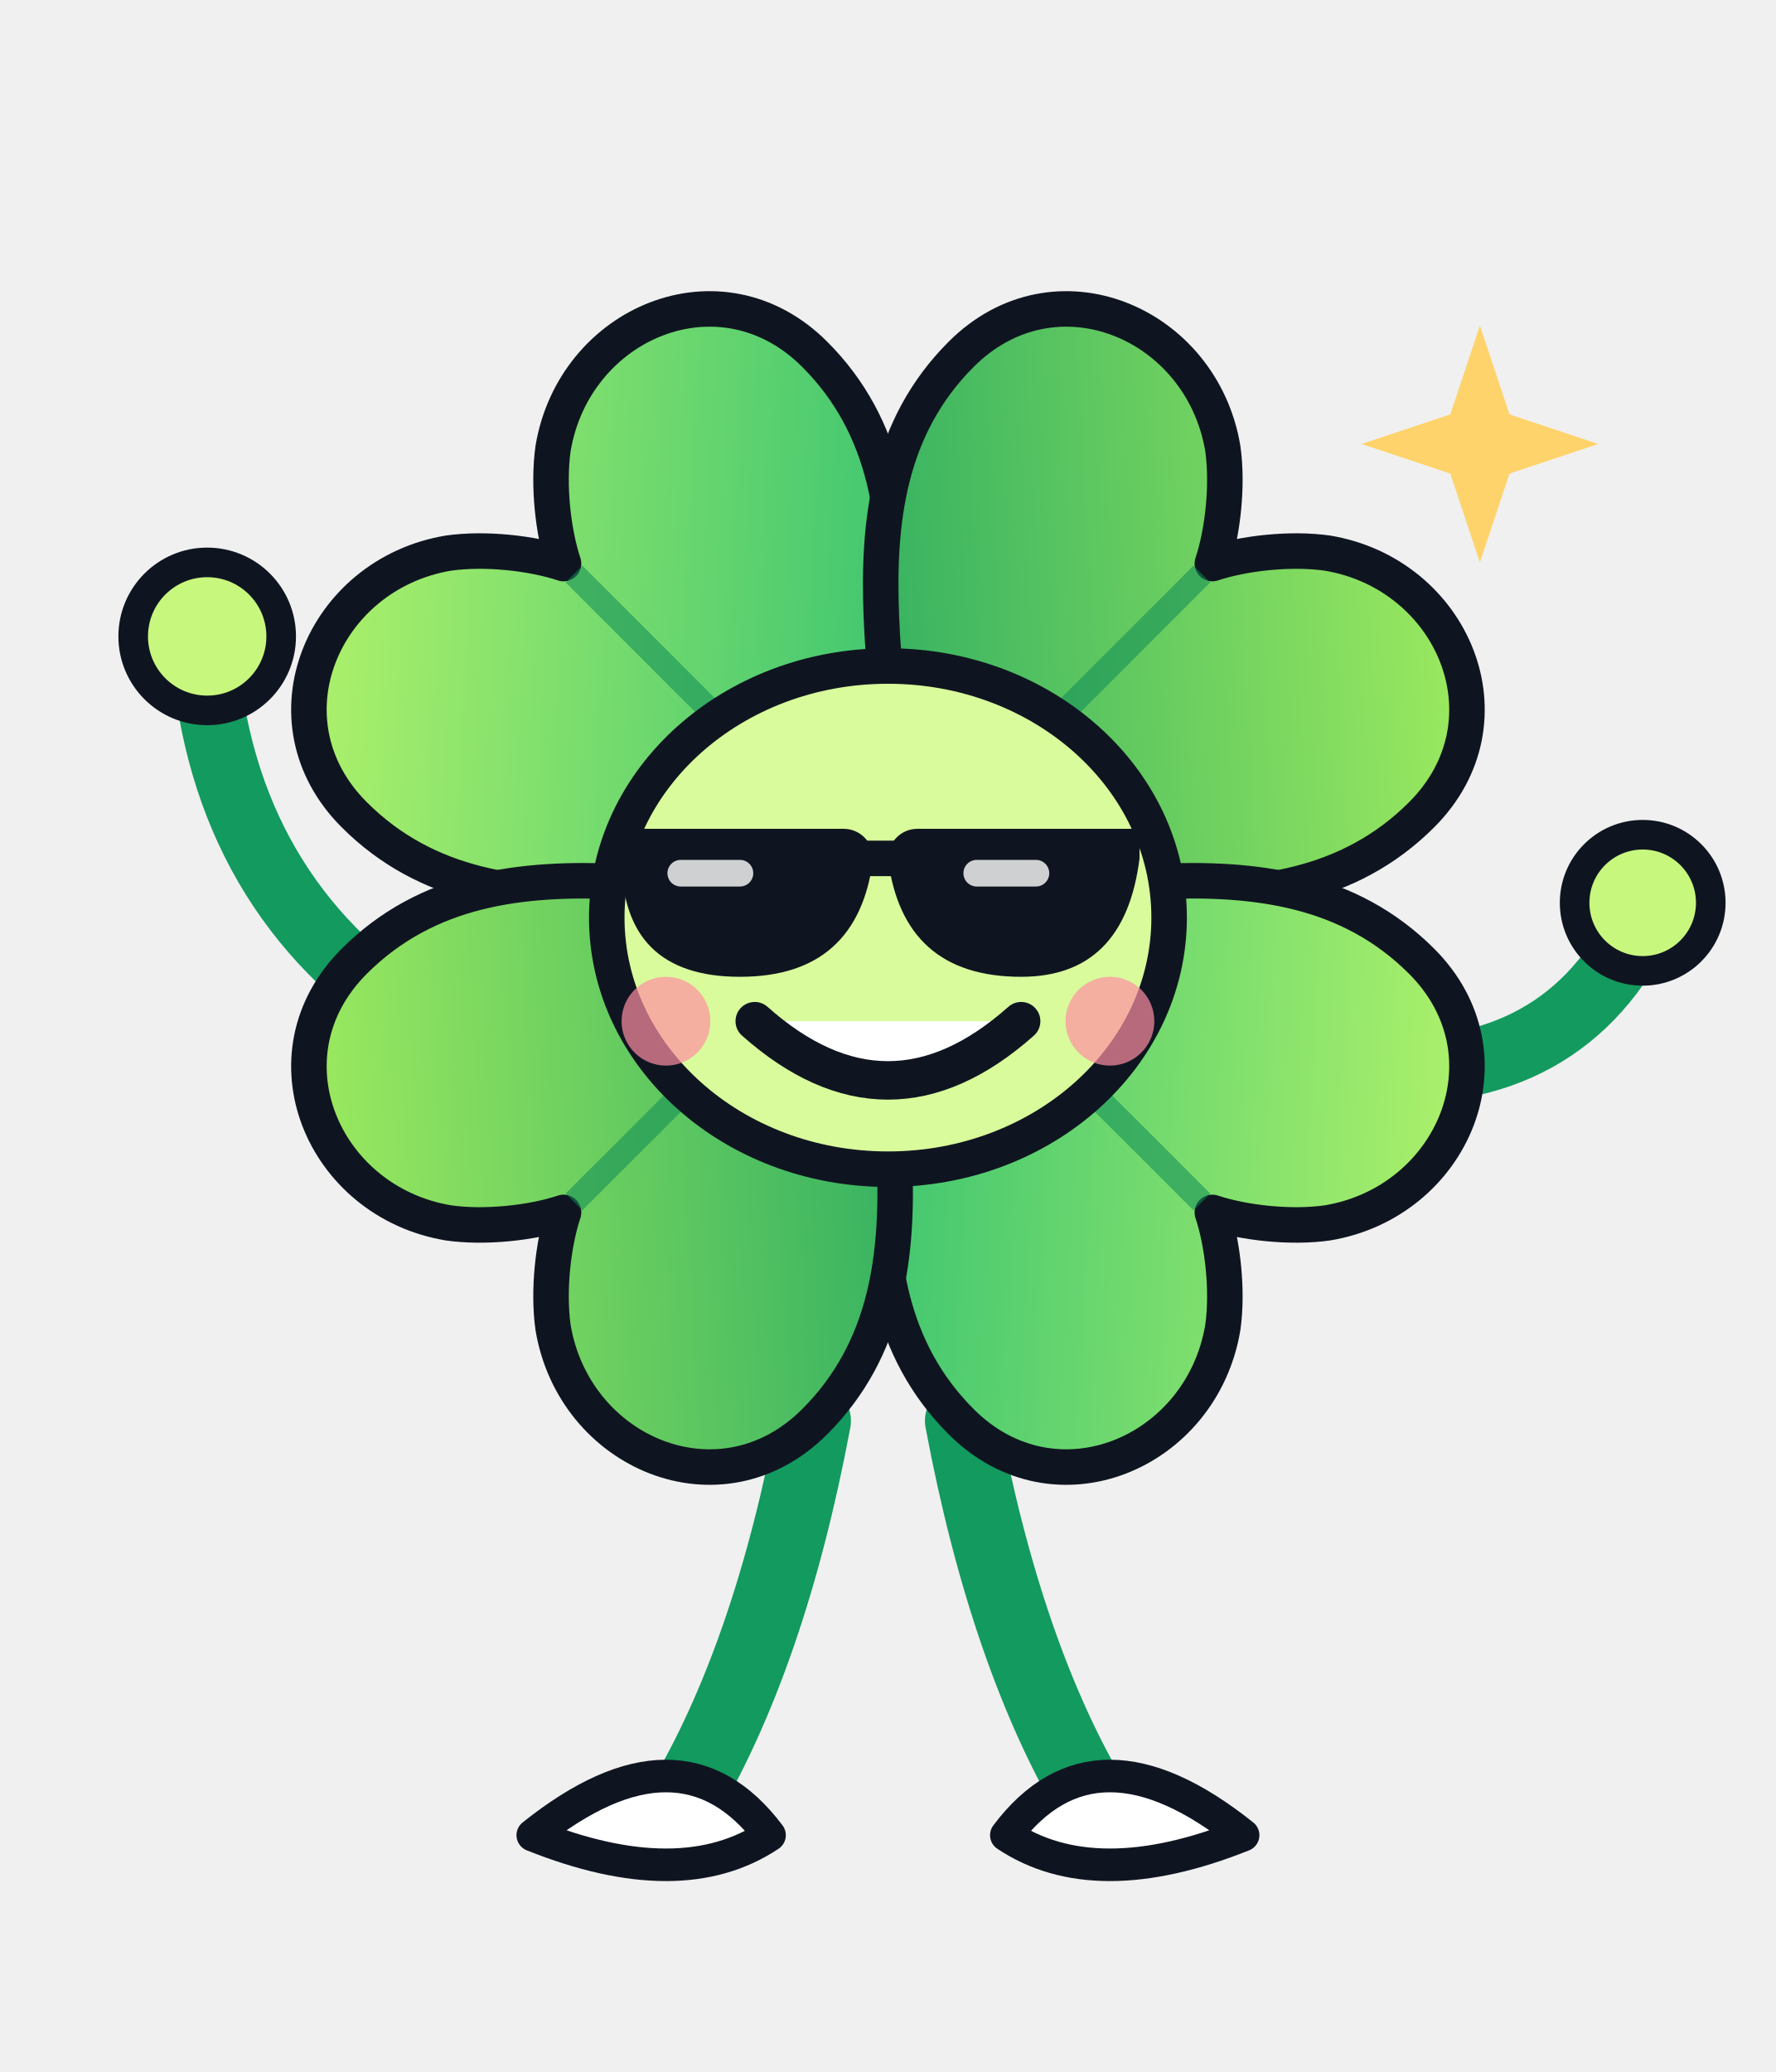
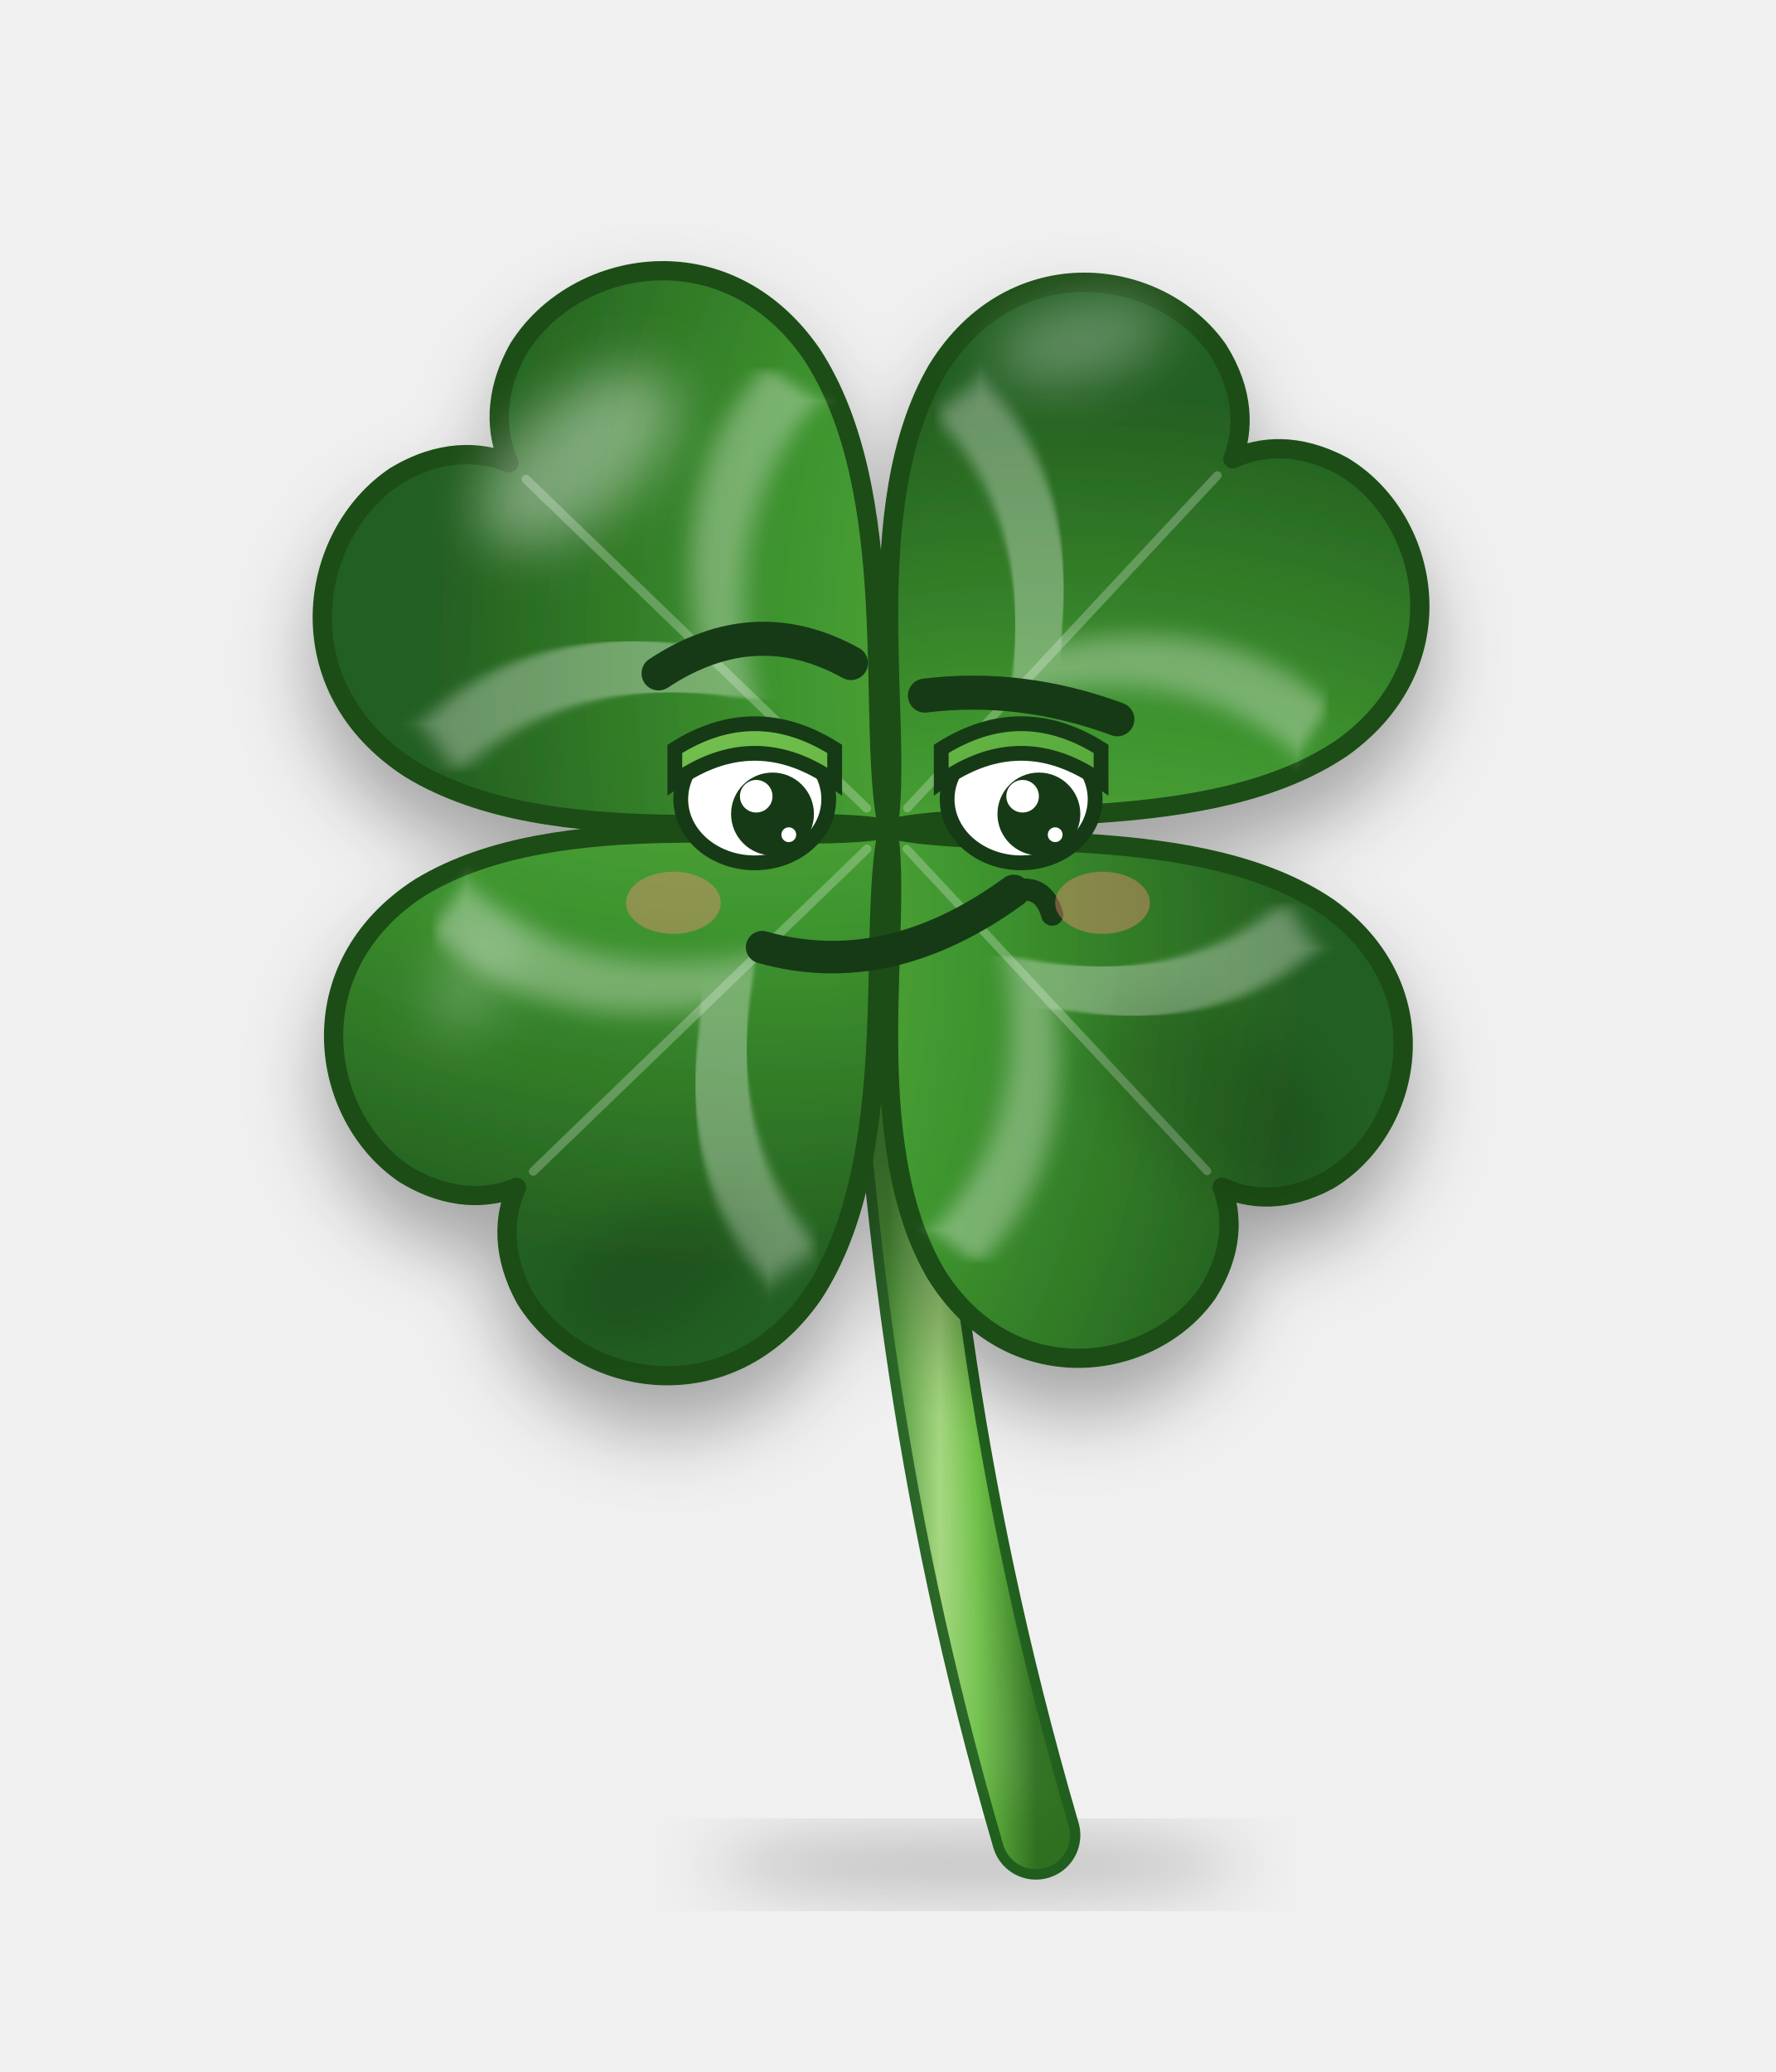
- <svg xmlns="http://www.w3.org/2000/svg" viewBox="0 0 120 140" role="img" aria-label="Clvr, the four-leaf clover coach">
+ <svg xmlns="http://www.w3.org/2000/svg" viewBox="0 0 120 140">
  <defs>
-     <linearGradient id="lf" x1="0" y1="0" x2="1" y2="1">
-       <stop offset="0" stop-color="#b8f56a" />
-       <stop offset="1" stop-color="#17b673" />
+     <filter id="plsh" x="-30%" y="-30%" width="160%" height="160%">
+       <feDropShadow dx="0" dy="3" stdDeviation="2.6" flood-color="#000" flood-opacity="0.32" />
+     </filter>
+     <filter id="plsoft">
+       <feGaussianBlur stdDeviation=".6" />
+     </filter>
+     <filter id="plbl">
+       <feGaussianBlur stdDeviation="2.6" />
+     </filter>
+     <filter id="plmat" x="-50%" y="-50%" width="200%" height="200%">
+       <feGaussianBlur stdDeviation="1.8" />
+     </filter>
+     <radialGradient id="plg" gradientUnits="userSpaceOnUse" cx="42" cy="28" r="80">
+       <stop offset="0" stop-color="#a9dd86" />
+       <stop offset=".3" stop-color="#6fbd4a" />
+       <stop offset=".7" stop-color="#3f962f" />
+       <stop offset="1" stop-color="#245f20" />
+     </radialGradient>
+     <linearGradient id="plst" x1="0" y1="0" x2="1" y2="0">
+       <stop offset="0" stop-color="#3e8a28" />
+       <stop offset=".35" stop-color="#9fd477" />
+       <stop offset=".6" stop-color="#6cbf44" />
+       <stop offset="1" stop-color="#2f7020" />
    </linearGradient>
-     <linearGradient id="lf2" x1="1" y1="0" x2="0" y2="1">
-       <stop offset="0" stop-color="#a6ef5f" />
-       <stop offset="1" stop-color="#119d62" />
-     </linearGradient>
+     <clipPath id="plclip">
+       <path transform="translate(60 56) rotate(-46) scale(1.0)" d="M0 0 C-4 -6 -17 -15 -19.5 -26 C-21.5 -36 -13 -42 -6 -40.5 C-2.6 -39.6 -0.8 -37.6 0 -35.6 C0.8 -37.6 2.6 -39.6 6 -40.5 C13 -42 21.5 -36 19.5 -26 C17 -15 4 -6 0 0z" />
+       <path transform="translate(60 56) rotate(43) scale(0.96)" d="M0 0 C-4 -6 -17 -15 -19.5 -26 C-21.5 -36 -13 -42 -6 -40.5 C-2.6 -39.6 -0.8 -37.6 0 -35.6 C0.8 -37.6 2.6 -39.6 6 -40.5 C13 -42 21.5 -36 19.5 -26 C17 -15 4 -6 0 0z" />
+       <path transform="translate(60 56) rotate(137) scale(0.93)" d="M0 0 C-4 -6 -17 -15 -19.5 -26 C-21.5 -36 -13 -42 -6 -40.5 C-2.6 -39.6 -0.8 -37.6 0 -35.6 C0.8 -37.6 2.6 -39.6 6 -40.5 C13 -42 21.5 -36 19.5 -26 C17 -15 4 -6 0 0z" />
+       <path transform="translate(60 56) rotate(226) scale(0.98)" d="M0 0 C-4 -6 -17 -15 -19.5 -26 C-21.5 -36 -13 -42 -6 -40.5 C-2.6 -39.6 -0.8 -37.6 0 -35.6 C0.8 -37.6 2.6 -39.6 6 -40.5 C13 -42 21.5 -36 19.5 -26 C17 -15 4 -6 0 0z" />
+     </clipPath>
  </defs>
-   <path d="M55 96 Q52 112 46 122" stroke="#139a5f" stroke-width="5" fill="none" stroke-linecap="round" />
-   <path d="M65 96 Q68 112 74 122" stroke="#139a5f" stroke-width="5" fill="none" stroke-linecap="round" />
-   <path d="M36 124 q10 -8 16 0 q-6 4 -16 0z" fill="#ffffff" stroke="#0f1520" stroke-width="2.2" stroke-linejoin="round" />
-   <path d="M68 124 q6 -8 16 0 q-10 4 -16 0z" fill="#ffffff" stroke="#0f1520" stroke-width="2.2" stroke-linejoin="round" />
-   <path d="M30 70 Q16 62 14 46" stroke="#139a5f" stroke-width="4.5" fill="none" stroke-linecap="round" />
-   <circle cx="14" cy="43" r="5" fill="#c8f77e" stroke="#0f1520" stroke-width="2" />
-   <path d="M90 72 Q104 74 110 64" stroke="#139a5f" stroke-width="4.5" fill="none" stroke-linecap="round" />
-   <circle cx="111" cy="61" r="4.6" fill="#c8f77e" stroke="#0f1520" stroke-width="2" />
-   <g stroke="#0f1520" stroke-width="2.4" stroke-linejoin="round">
-     <path transform="translate(60 60) rotate(-45)" d="M0 0 C-6 -9 -22 -15 -22 -29 C-22 -38 -12 -42 -5 -37 C-3 -35.5 -1 -33 0 -31 C1 -33 3 -35.5 5 -37 C12 -42 22 -38 22 -29 C22 -15 6 -9 0 0z" fill="url(#lf)" />
-     <path transform="translate(60 60) rotate(-45)" d="M0 -6 L0 -30" stroke="#0e8a55" stroke-width="1.6" fill="none" opacity=".55" />
-     <path transform="translate(60 60) rotate(45)" d="M0 0 C-6 -9 -22 -15 -22 -29 C-22 -38 -12 -42 -5 -37 C-3 -35.5 -1 -33 0 -31 C1 -33 3 -35.5 5 -37 C12 -42 22 -38 22 -29 C22 -15 6 -9 0 0z" fill="url(#lf2)" />
-     <path transform="translate(60 60) rotate(45)" d="M0 -6 L0 -30" stroke="#0e8a55" stroke-width="1.6" fill="none" opacity=".55" />
-     <path transform="translate(60 60) rotate(135)" d="M0 0 C-6 -9 -22 -15 -22 -29 C-22 -38 -12 -42 -5 -37 C-3 -35.5 -1 -33 0 -31 C1 -33 3 -35.5 5 -37 C12 -42 22 -38 22 -29 C22 -15 6 -9 0 0z" fill="url(#lf)" />
-     <path transform="translate(60 60) rotate(135)" d="M0 -6 L0 -30" stroke="#0e8a55" stroke-width="1.6" fill="none" opacity=".55" />
-     <path transform="translate(60 60) rotate(225)" d="M0 0 C-6 -9 -22 -15 -22 -29 C-22 -38 -12 -42 -5 -37 C-3 -35.5 -1 -33 0 -31 C1 -33 3 -35.5 5 -37 C12 -42 22 -38 22 -29 C22 -15 6 -9 0 0z" fill="url(#lf2)" />
-     <path transform="translate(60 60) rotate(225)" d="M0 -6 L0 -30" stroke="#0e8a55" stroke-width="1.6" fill="none" opacity=".55" />
+   <ellipse cx="66" cy="126" rx="18" ry="2.6" fill="#000" opacity=".22" filter="url(#plbl)" />
+   <path d="M60 60 C61 80 63 100 70 124" stroke="#1f5e1c" stroke-width="6.0" fill="none" stroke-linecap="round" />
+   <path d="M60 60 C61 80 63 100 70 124" stroke="url(#plst)" stroke-width="4.6" fill="none" stroke-linecap="round" />
+   <path d="M59.2 64 C60 82 62 100 68.4 121" stroke="#fff" stroke-width="1.2" fill="none" stroke-linecap="round" opacity=".3" filter="url(#plmat)" />
+   <g filter="url(#plsh)">
+     <path transform="translate(60 56) rotate(-46) scale(1.0)" d="M0 0 C-4 -6 -17 -15 -19.5 -26 C-21.5 -36 -13 -42 -6 -40.5 C-2.6 -39.6 -0.8 -37.6 0 -35.6 C0.8 -37.6 2.6 -39.6 6 -40.5 C13 -42 21.5 -36 19.5 -26 C17 -15 4 -6 0 0z" fill="url(#plg)" stroke="#1a4d18" stroke-width="1.3" vector-effect="non-scaling-stroke" stroke-linejoin="round" />
+     <path transform="translate(60 56) rotate(43) scale(0.96)" d="M0 0 C-4 -6 -17 -15 -19.5 -26 C-21.5 -36 -13 -42 -6 -40.5 C-2.6 -39.6 -0.8 -37.6 0 -35.6 C0.8 -37.6 2.6 -39.6 6 -40.5 C13 -42 21.5 -36 19.5 -26 C17 -15 4 -6 0 0z" fill="url(#plg)" stroke="#1a4d18" stroke-width="1.3" vector-effect="non-scaling-stroke" stroke-linejoin="round" />
+     <path transform="translate(60 56) rotate(137) scale(0.93)" d="M0 0 C-4 -6 -17 -15 -19.5 -26 C-21.5 -36 -13 -42 -6 -40.5 C-2.6 -39.6 -0.8 -37.6 0 -35.6 C0.8 -37.6 2.6 -39.6 6 -40.5 C13 -42 21.5 -36 19.5 -26 C17 -15 4 -6 0 0z" fill="url(#plg)" stroke="#1a4d18" stroke-width="1.3" vector-effect="non-scaling-stroke" stroke-linejoin="round" />
+     <path transform="translate(60 56) rotate(226) scale(0.98)" d="M0 0 C-4 -6 -17 -15 -19.5 -26 C-21.5 -36 -13 -42 -6 -40.5 C-2.6 -39.6 -0.8 -37.6 0 -35.6 C0.8 -37.6 2.6 -39.6 6 -40.5 C13 -42 21.5 -36 19.5 -26 C17 -15 4 -6 0 0z" fill="url(#plg)" stroke="#1a4d18" stroke-width="1.3" vector-effect="non-scaling-stroke" stroke-linejoin="round" />
  </g>
-   <ellipse cx="60" cy="62" rx="19" ry="17" fill="#d9fb9c" stroke="#0f1520" stroke-width="2.4" />
-   <path d="M43 56 h14 a2 2 0 0 1 2 2 q-1 8 -9 8 q-8 0 -8 -8z" fill="#0f1520" />
-   <path d="M63 56 h14 q0 0 0 2 q-1 8 -8 8 q-8 0 -9 -8 a2 2 0 0 1 2 -2z" fill="#0f1520" />
-   <path d="M57 58 h6" stroke="#0f1520" stroke-width="2.4" />
-   <path d="M46 59 l4 0" stroke="#ffffff" stroke-width="1.8" stroke-linecap="round" opacity=".8" />
-   <path d="M66 59 l4 0" stroke="#ffffff" stroke-width="1.8" stroke-linecap="round" opacity=".8" />
-   <path d="M51 69 Q60 77 69 69" stroke="#0f1520" stroke-width="2.6" fill="#ffffff" stroke-linecap="round" stroke-linejoin="round" />
-   <circle cx="45" cy="69" r="3" fill="#ff8fa3" opacity=".7" />
-   <circle cx="75" cy="69" r="3" fill="#ff8fa3" opacity=".7" />
-   <path d="M100 22 l2 6 6 2 -6 2 -2 6 -2 -6 -6 -2 6 -2z" fill="#ffd36b" />
+   <g clip-path="url(#plclip)">
+     <path transform="translate(60 56) rotate(-46) scale(1.0)" d="M-17.5 -23.5 Q-7 -23 0 -12.5 Q7 -23 17.5 -23.5 L16.8 -27.6 Q7 -27.4 0 -17.8 Q-7 -27.4 -16.8 -27.6z" fill="#fff" opacity="0.32" filter="url(#plsoft)" />
+     <path transform="translate(60 56) rotate(-46) scale(1.0)" d="M0 -2 L0 -34" stroke="#fff" stroke-width=".6" opacity="0.25" stroke-linecap="round" />
+     <path transform="translate(60 56) rotate(43) scale(0.96)" d="M-17.5 -23.5 Q-7 -23 0 -12.5 Q7 -23 17.5 -23.5 L16.8 -27.6 Q7 -27.4 0 -17.8 Q-7 -27.4 -16.8 -27.6z" fill="#fff" opacity="0.32" filter="url(#plsoft)" />
+     <path transform="translate(60 56) rotate(43) scale(0.96)" d="M0 -2 L0 -34" stroke="#fff" stroke-width=".6" opacity="0.25" stroke-linecap="round" />
+     <path transform="translate(60 56) rotate(137) scale(0.93)" d="M-17.5 -23.5 Q-7 -23 0 -12.5 Q7 -23 17.5 -23.5 L16.8 -27.6 Q7 -27.4 0 -17.8 Q-7 -27.4 -16.8 -27.6z" fill="#fff" opacity="0.32" filter="url(#plsoft)" />
+     <path transform="translate(60 56) rotate(137) scale(0.93)" d="M0 -2 L0 -34" stroke="#fff" stroke-width=".6" opacity="0.25" stroke-linecap="round" />
+     <path transform="translate(60 56) rotate(226) scale(0.98)" d="M-17.5 -23.5 Q-7 -23 0 -12.5 Q7 -23 17.5 -23.5 L16.8 -27.6 Q7 -27.4 0 -17.8 Q-7 -27.4 -16.8 -27.6z" fill="#fff" opacity="0.32" filter="url(#plsoft)" />
+     <path transform="translate(60 56) rotate(226) scale(0.98)" d="M0 -2 L0 -34" stroke="#fff" stroke-width=".6" opacity="0.25" stroke-linecap="round" />
+   </g>
+   <g fill="#fff" filter="url(#plmat)">
+     <ellipse cx="39" cy="31" rx="8" ry="4" transform="rotate(-40 39 31)" opacity=".38" />
+     <ellipse cx="73" cy="23" rx="6" ry="2.8" transform="rotate(-14 73 23)" opacity=".28" />
+     <ellipse cx="32" cy="66" rx="4.4" ry="2.2" transform="rotate(-62 32 66)" opacity=".2" />
+   </g>
+   <g fill="#000" filter="url(#plmat)" opacity=".12">
+     <ellipse cx="82" cy="74" rx="9" ry="5" transform="rotate(35 82 74)" />
+     <ellipse cx="44" cy="86" rx="7" ry="4" transform="rotate(-30 44 86)" />
+   </g>
+   <path d="M44.5 45.5 Q51 41.2 57.5 44.8" stroke="#163a16" stroke-width="2.3" fill="none" stroke-linecap="round" />
+   <path d="M62.5 47 Q69 46.2 75.5 48.6" stroke="#163a16" stroke-width="2.3" fill="none" stroke-linecap="round" />
+   <ellipse cx="51" cy="54" rx="5" ry="4.3" fill="#fff" stroke="#163a16" stroke-width="1" />
+   <circle cx="52.2" cy="55" r="2.8" fill="#163a16" />
+   <circle cx="51.1" cy="53.8" r="1.1" fill="#fff" />
+   <circle cx="53.3" cy="56.4" r=".5" fill="#fff" />
+   <path d="M45.6 52.8 Q51 49 56.4 52.8 L56.4 50.6 Q51 47.2 45.6 50.6z" fill="url(#plg)" stroke="#163a16" stroke-width="1" />
+   <ellipse cx="69" cy="54" rx="5" ry="4.3" fill="#fff" stroke="#163a16" stroke-width="1" />
+   <circle cx="70.2" cy="55" r="2.8" fill="#163a16" />
+   <circle cx="69.1" cy="53.8" r="1.1" fill="#fff" />
+   <circle cx="71.3" cy="56.4" r=".5" fill="#fff" />
+   <path d="M63.6 52.8 Q69 49 74.4 52.8 L74.4 50.6 Q69 47.2 63.6 50.6z" fill="url(#plg)" stroke="#163a16" stroke-width="1" />
+   <path d="M51.5 64 Q60 66.4 68.5 60.2" stroke="#163a16" stroke-width="2.2" fill="none" stroke-linecap="round" />
+   <path d="M68.5 60.2 q2 -.5 2.6 1.6" stroke="#163a16" stroke-width="1.496" fill="none" stroke-linecap="round" />
+   <ellipse cx="45.5" cy="61" rx="3.2" ry="2.1" fill="#ff8f7a" opacity="0.4" />
+   <ellipse cx="74.5" cy="61" rx="3.2" ry="2.1" fill="#ff8f7a" opacity="0.4" />
</svg>
